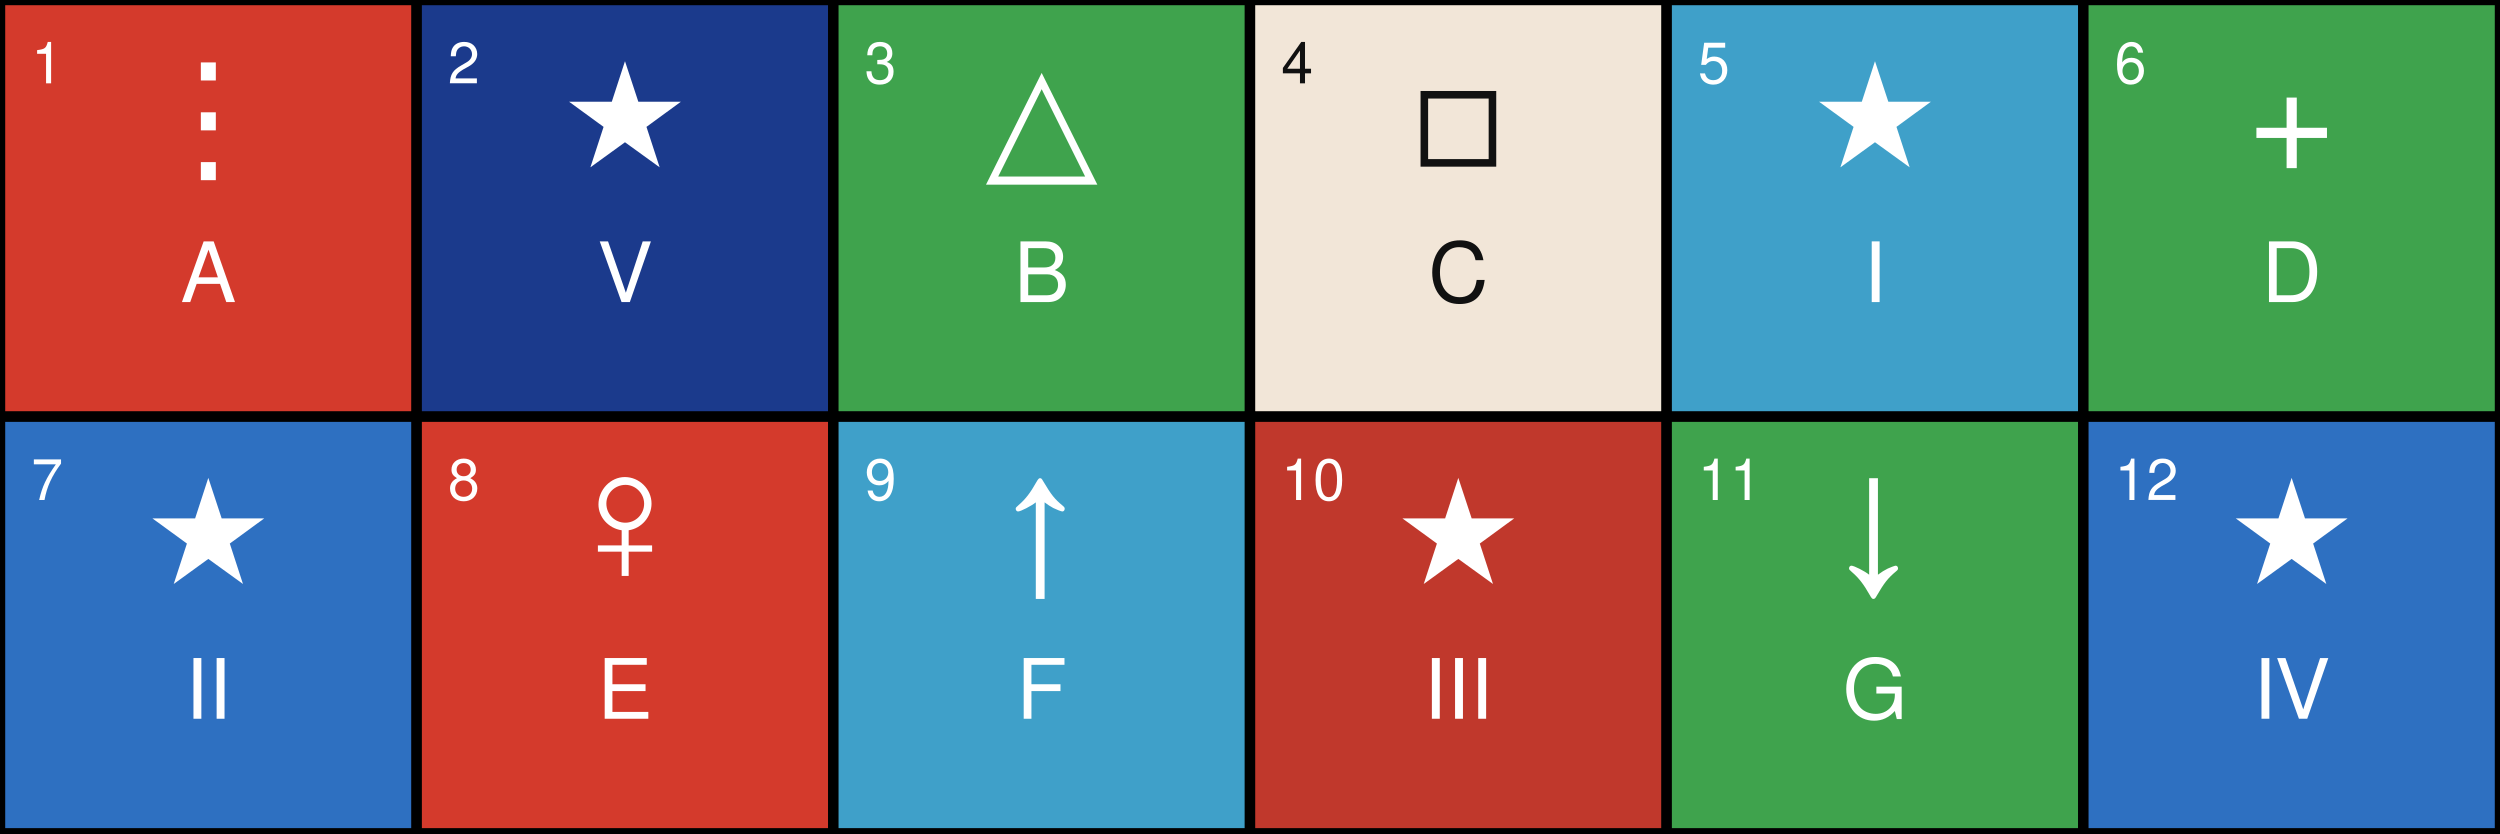
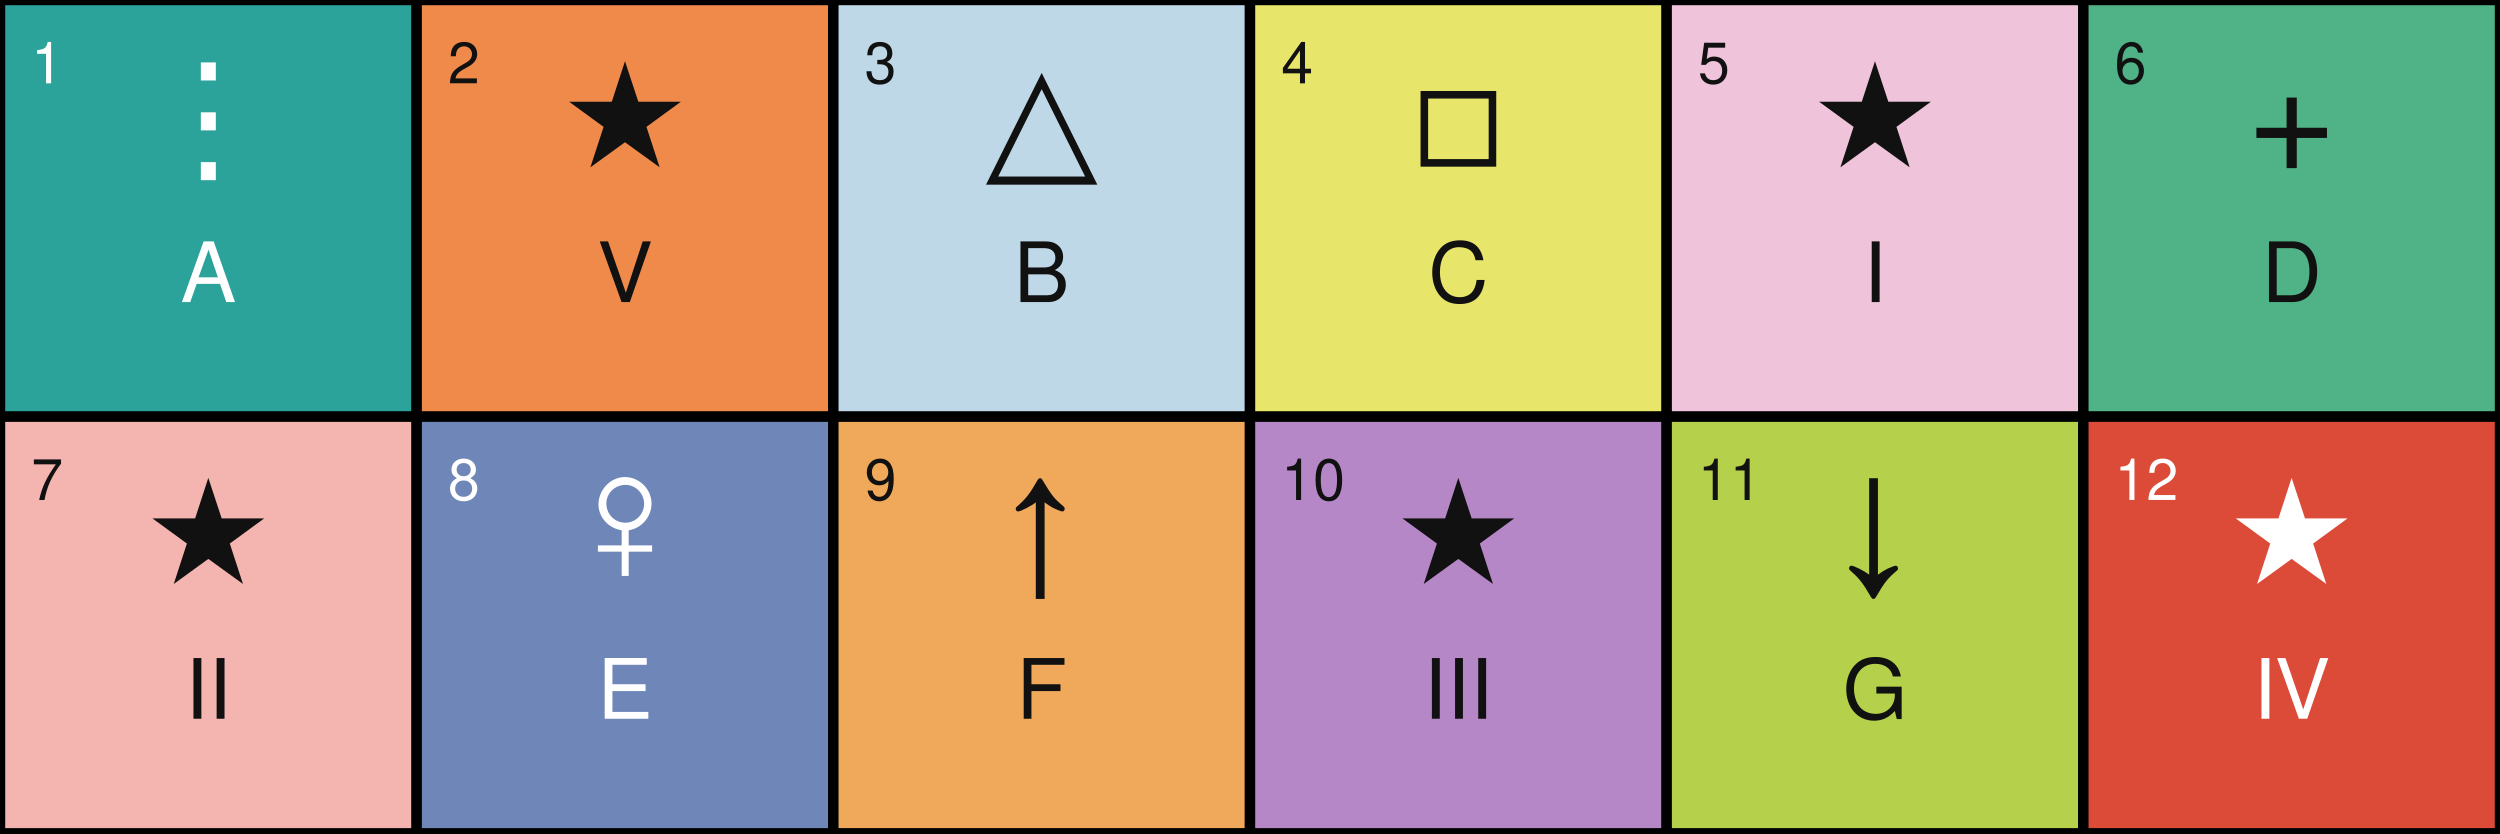
<svg xmlns="http://www.w3.org/2000/svg" width="480" height="160" viewBox="0 0 480 160">
  <rect width="480" height="160" fill="#fff" />
-   <rect x="0" y="0" width="80" height="80" fill="#D43A2C" stroke="#000" stroke-width="2" />
+   <rect x="0" y="0" width="80" height="80" fill="#2BA39A" stroke="#000" stroke-width="2" />
  <text x="40" y="32" fill="#fff" font-size="28" text-anchor="middle" font-family="Helvetica,Arial,sans-serif">⋮</text>
  <text x="40" y="58" fill="#fff" font-size="16" text-anchor="middle" font-family="Helvetica,Arial,sans-serif">A</text>
  <text x="6" y="16" fill="#fff" font-size="11" font-family="Helvetica,Arial,sans-serif">1</text>
-   <rect x="80" y="0" width="80" height="80" fill="#1B3A8C" stroke="#000" stroke-width="2" />
-   <text x="120" y="32" fill="#fff" font-size="28" text-anchor="middle" font-family="Helvetica,Arial,sans-serif">★</text>
-   <text x="120" y="58" fill="#fff" font-size="16" text-anchor="middle" font-family="Helvetica,Arial,sans-serif">V</text>
-   <text x="86" y="16" fill="#fff" font-size="11" font-family="Helvetica,Arial,sans-serif">2</text>
-   <rect x="160" y="0" width="80" height="80" fill="#3FA34D" stroke="#000" stroke-width="2" />
-   <text x="200" y="32" fill="#fff" font-size="28" text-anchor="middle" font-family="Helvetica,Arial,sans-serif">△</text>
-   <text x="200" y="58" fill="#fff" font-size="16" text-anchor="middle" font-family="Helvetica,Arial,sans-serif">B</text>
-   <text x="166" y="16" fill="#fff" font-size="11" font-family="Helvetica,Arial,sans-serif">3</text>
-   <rect x="240" y="0" width="80" height="80" fill="#F2E6D8" stroke="#000" stroke-width="2" />
+   <rect x="80" y="0" width="80" height="80" fill="#F08A4A" stroke="#000" stroke-width="2" />
+   <text x="120" y="32" fill="#111" font-size="28" text-anchor="middle" font-family="Helvetica,Arial,sans-serif">★</text>
+   <text x="120" y="58" fill="#111" font-size="16" text-anchor="middle" font-family="Helvetica,Arial,sans-serif">V</text>
+   <text x="86" y="16" fill="#111" font-size="11" font-family="Helvetica,Arial,sans-serif">2</text>
+   <rect x="160" y="0" width="80" height="80" fill="#BFD8E8" stroke="#000" stroke-width="2" />
+   <text x="200" y="32" fill="#111" font-size="28" text-anchor="middle" font-family="Helvetica,Arial,sans-serif">△</text>
+   <text x="200" y="58" fill="#111" font-size="16" text-anchor="middle" font-family="Helvetica,Arial,sans-serif">B</text>
+   <text x="166" y="16" fill="#111" font-size="11" font-family="Helvetica,Arial,sans-serif">3</text>
+   <rect x="240" y="0" width="80" height="80" fill="#E8E66A" stroke="#000" stroke-width="2" />
  <text x="280" y="32" fill="#111" font-size="28" text-anchor="middle" font-family="Helvetica,Arial,sans-serif">□</text>
  <text x="280" y="58" fill="#111" font-size="16" text-anchor="middle" font-family="Helvetica,Arial,sans-serif">C</text>
  <text x="246" y="16" fill="#111" font-size="11" font-family="Helvetica,Arial,sans-serif">4</text>
-   <rect x="320" y="0" width="80" height="80" fill="#3FA0C9" stroke="#000" stroke-width="2" />
-   <text x="360" y="32" fill="#fff" font-size="28" text-anchor="middle" font-family="Helvetica,Arial,sans-serif">★</text>
-   <text x="360" y="58" fill="#fff" font-size="16" text-anchor="middle" font-family="Helvetica,Arial,sans-serif">I</text>
-   <text x="326" y="16" fill="#fff" font-size="11" font-family="Helvetica,Arial,sans-serif">5</text>
-   <rect x="400" y="0" width="80" height="80" fill="#3FA34D" stroke="#000" stroke-width="2" />
-   <text x="440" y="32" fill="#fff" font-size="28" text-anchor="middle" font-family="Helvetica,Arial,sans-serif">+</text>
-   <text x="440" y="58" fill="#fff" font-size="16" text-anchor="middle" font-family="Helvetica,Arial,sans-serif">D</text>
-   <text x="406" y="16" fill="#fff" font-size="11" font-family="Helvetica,Arial,sans-serif">6</text>
-   <rect x="0" y="80" width="80" height="80" fill="#2E70C1" stroke="#000" stroke-width="2" />
-   <text x="40" y="112" fill="#fff" font-size="28" text-anchor="middle" font-family="Helvetica,Arial,sans-serif">★</text>
-   <text x="40" y="138" fill="#fff" font-size="16" text-anchor="middle" font-family="Helvetica,Arial,sans-serif">II</text>
-   <text x="6" y="96" fill="#fff" font-size="11" font-family="Helvetica,Arial,sans-serif">7</text>
-   <rect x="80" y="80" width="80" height="80" fill="#D43A2C" stroke="#000" stroke-width="2" />
+   <rect x="320" y="0" width="80" height="80" fill="#EFC4DA" stroke="#000" stroke-width="2" />
+   <text x="360" y="32" fill="#111" font-size="28" text-anchor="middle" font-family="Helvetica,Arial,sans-serif">★</text>
+   <text x="360" y="58" fill="#111" font-size="16" text-anchor="middle" font-family="Helvetica,Arial,sans-serif">I</text>
+   <text x="326" y="16" fill="#111" font-size="11" font-family="Helvetica,Arial,sans-serif">5</text>
+   <rect x="400" y="0" width="80" height="80" fill="#4FB387" stroke="#000" stroke-width="2" />
+   <text x="440" y="32" fill="#111" font-size="28" text-anchor="middle" font-family="Helvetica,Arial,sans-serif">+</text>
+   <text x="440" y="58" fill="#111" font-size="16" text-anchor="middle" font-family="Helvetica,Arial,sans-serif">D</text>
+   <text x="406" y="16" fill="#111" font-size="11" font-family="Helvetica,Arial,sans-serif">6</text>
+   <rect x="0" y="80" width="80" height="80" fill="#F4B5B0" stroke="#000" stroke-width="2" />
+   <text x="40" y="112" fill="#111" font-size="28" text-anchor="middle" font-family="Helvetica,Arial,sans-serif">★</text>
+   <text x="40" y="138" fill="#111" font-size="16" text-anchor="middle" font-family="Helvetica,Arial,sans-serif">II</text>
+   <text x="6" y="96" fill="#111" font-size="11" font-family="Helvetica,Arial,sans-serif">7</text>
+   <rect x="80" y="80" width="80" height="80" fill="#6F86B8" stroke="#000" stroke-width="2" />
  <text x="120" y="112" fill="#fff" font-size="28" text-anchor="middle" font-family="Helvetica,Arial,sans-serif">♀</text>
  <text x="120" y="138" fill="#fff" font-size="16" text-anchor="middle" font-family="Helvetica,Arial,sans-serif">E</text>
  <text x="86" y="96" fill="#fff" font-size="11" font-family="Helvetica,Arial,sans-serif">8</text>
-   <rect x="160" y="80" width="80" height="80" fill="#3FA0C9" stroke="#000" stroke-width="2" />
-   <text x="200" y="112" fill="#fff" font-size="28" text-anchor="middle" font-family="Helvetica,Arial,sans-serif">↑</text>
-   <text x="200" y="138" fill="#fff" font-size="16" text-anchor="middle" font-family="Helvetica,Arial,sans-serif">F</text>
-   <text x="166" y="96" fill="#fff" font-size="11" font-family="Helvetica,Arial,sans-serif">9</text>
-   <rect x="240" y="80" width="80" height="80" fill="#C0382C" stroke="#000" stroke-width="2" />
-   <text x="280" y="112" fill="#fff" font-size="28" text-anchor="middle" font-family="Helvetica,Arial,sans-serif">★</text>
-   <text x="280" y="138" fill="#fff" font-size="16" text-anchor="middle" font-family="Helvetica,Arial,sans-serif">III</text>
-   <text x="246" y="96" fill="#fff" font-size="11" font-family="Helvetica,Arial,sans-serif">10</text>
-   <rect x="320" y="80" width="80" height="80" fill="#3FA34D" stroke="#000" stroke-width="2" />
-   <text x="360" y="112" fill="#fff" font-size="28" text-anchor="middle" font-family="Helvetica,Arial,sans-serif">↓</text>
-   <text x="360" y="138" fill="#fff" font-size="16" text-anchor="middle" font-family="Helvetica,Arial,sans-serif">G</text>
-   <text x="326" y="96" fill="#fff" font-size="11" font-family="Helvetica,Arial,sans-serif">11</text>
-   <rect x="400" y="80" width="80" height="80" fill="#2E70C1" stroke="#000" stroke-width="2" />
+   <rect x="160" y="80" width="80" height="80" fill="#F0A85A" stroke="#000" stroke-width="2" />
+   <text x="200" y="112" fill="#111" font-size="28" text-anchor="middle" font-family="Helvetica,Arial,sans-serif">↑</text>
+   <text x="200" y="138" fill="#111" font-size="16" text-anchor="middle" font-family="Helvetica,Arial,sans-serif">F</text>
+   <text x="166" y="96" fill="#111" font-size="11" font-family="Helvetica,Arial,sans-serif">9</text>
+   <rect x="240" y="80" width="80" height="80" fill="#B687C6" stroke="#000" stroke-width="2" />
+   <text x="280" y="112" fill="#111" font-size="28" text-anchor="middle" font-family="Helvetica,Arial,sans-serif">★</text>
+   <text x="280" y="138" fill="#111" font-size="16" text-anchor="middle" font-family="Helvetica,Arial,sans-serif">III</text>
+   <text x="246" y="96" fill="#111" font-size="11" font-family="Helvetica,Arial,sans-serif">10</text>
+   <rect x="320" y="80" width="80" height="80" fill="#B5D04A" stroke="#000" stroke-width="2" />
+   <text x="360" y="112" fill="#111" font-size="28" text-anchor="middle" font-family="Helvetica,Arial,sans-serif">↓</text>
+   <text x="360" y="138" fill="#111" font-size="16" text-anchor="middle" font-family="Helvetica,Arial,sans-serif">G</text>
+   <text x="326" y="96" fill="#111" font-size="11" font-family="Helvetica,Arial,sans-serif">11</text>
+   <rect x="400" y="80" width="80" height="80" fill="#DC4A38" stroke="#000" stroke-width="2" />
  <text x="440" y="112" fill="#fff" font-size="28" text-anchor="middle" font-family="Helvetica,Arial,sans-serif">★</text>
  <text x="440" y="138" fill="#fff" font-size="16" text-anchor="middle" font-family="Helvetica,Arial,sans-serif">IV</text>
  <text x="406" y="96" fill="#fff" font-size="11" font-family="Helvetica,Arial,sans-serif">12</text>
</svg>
